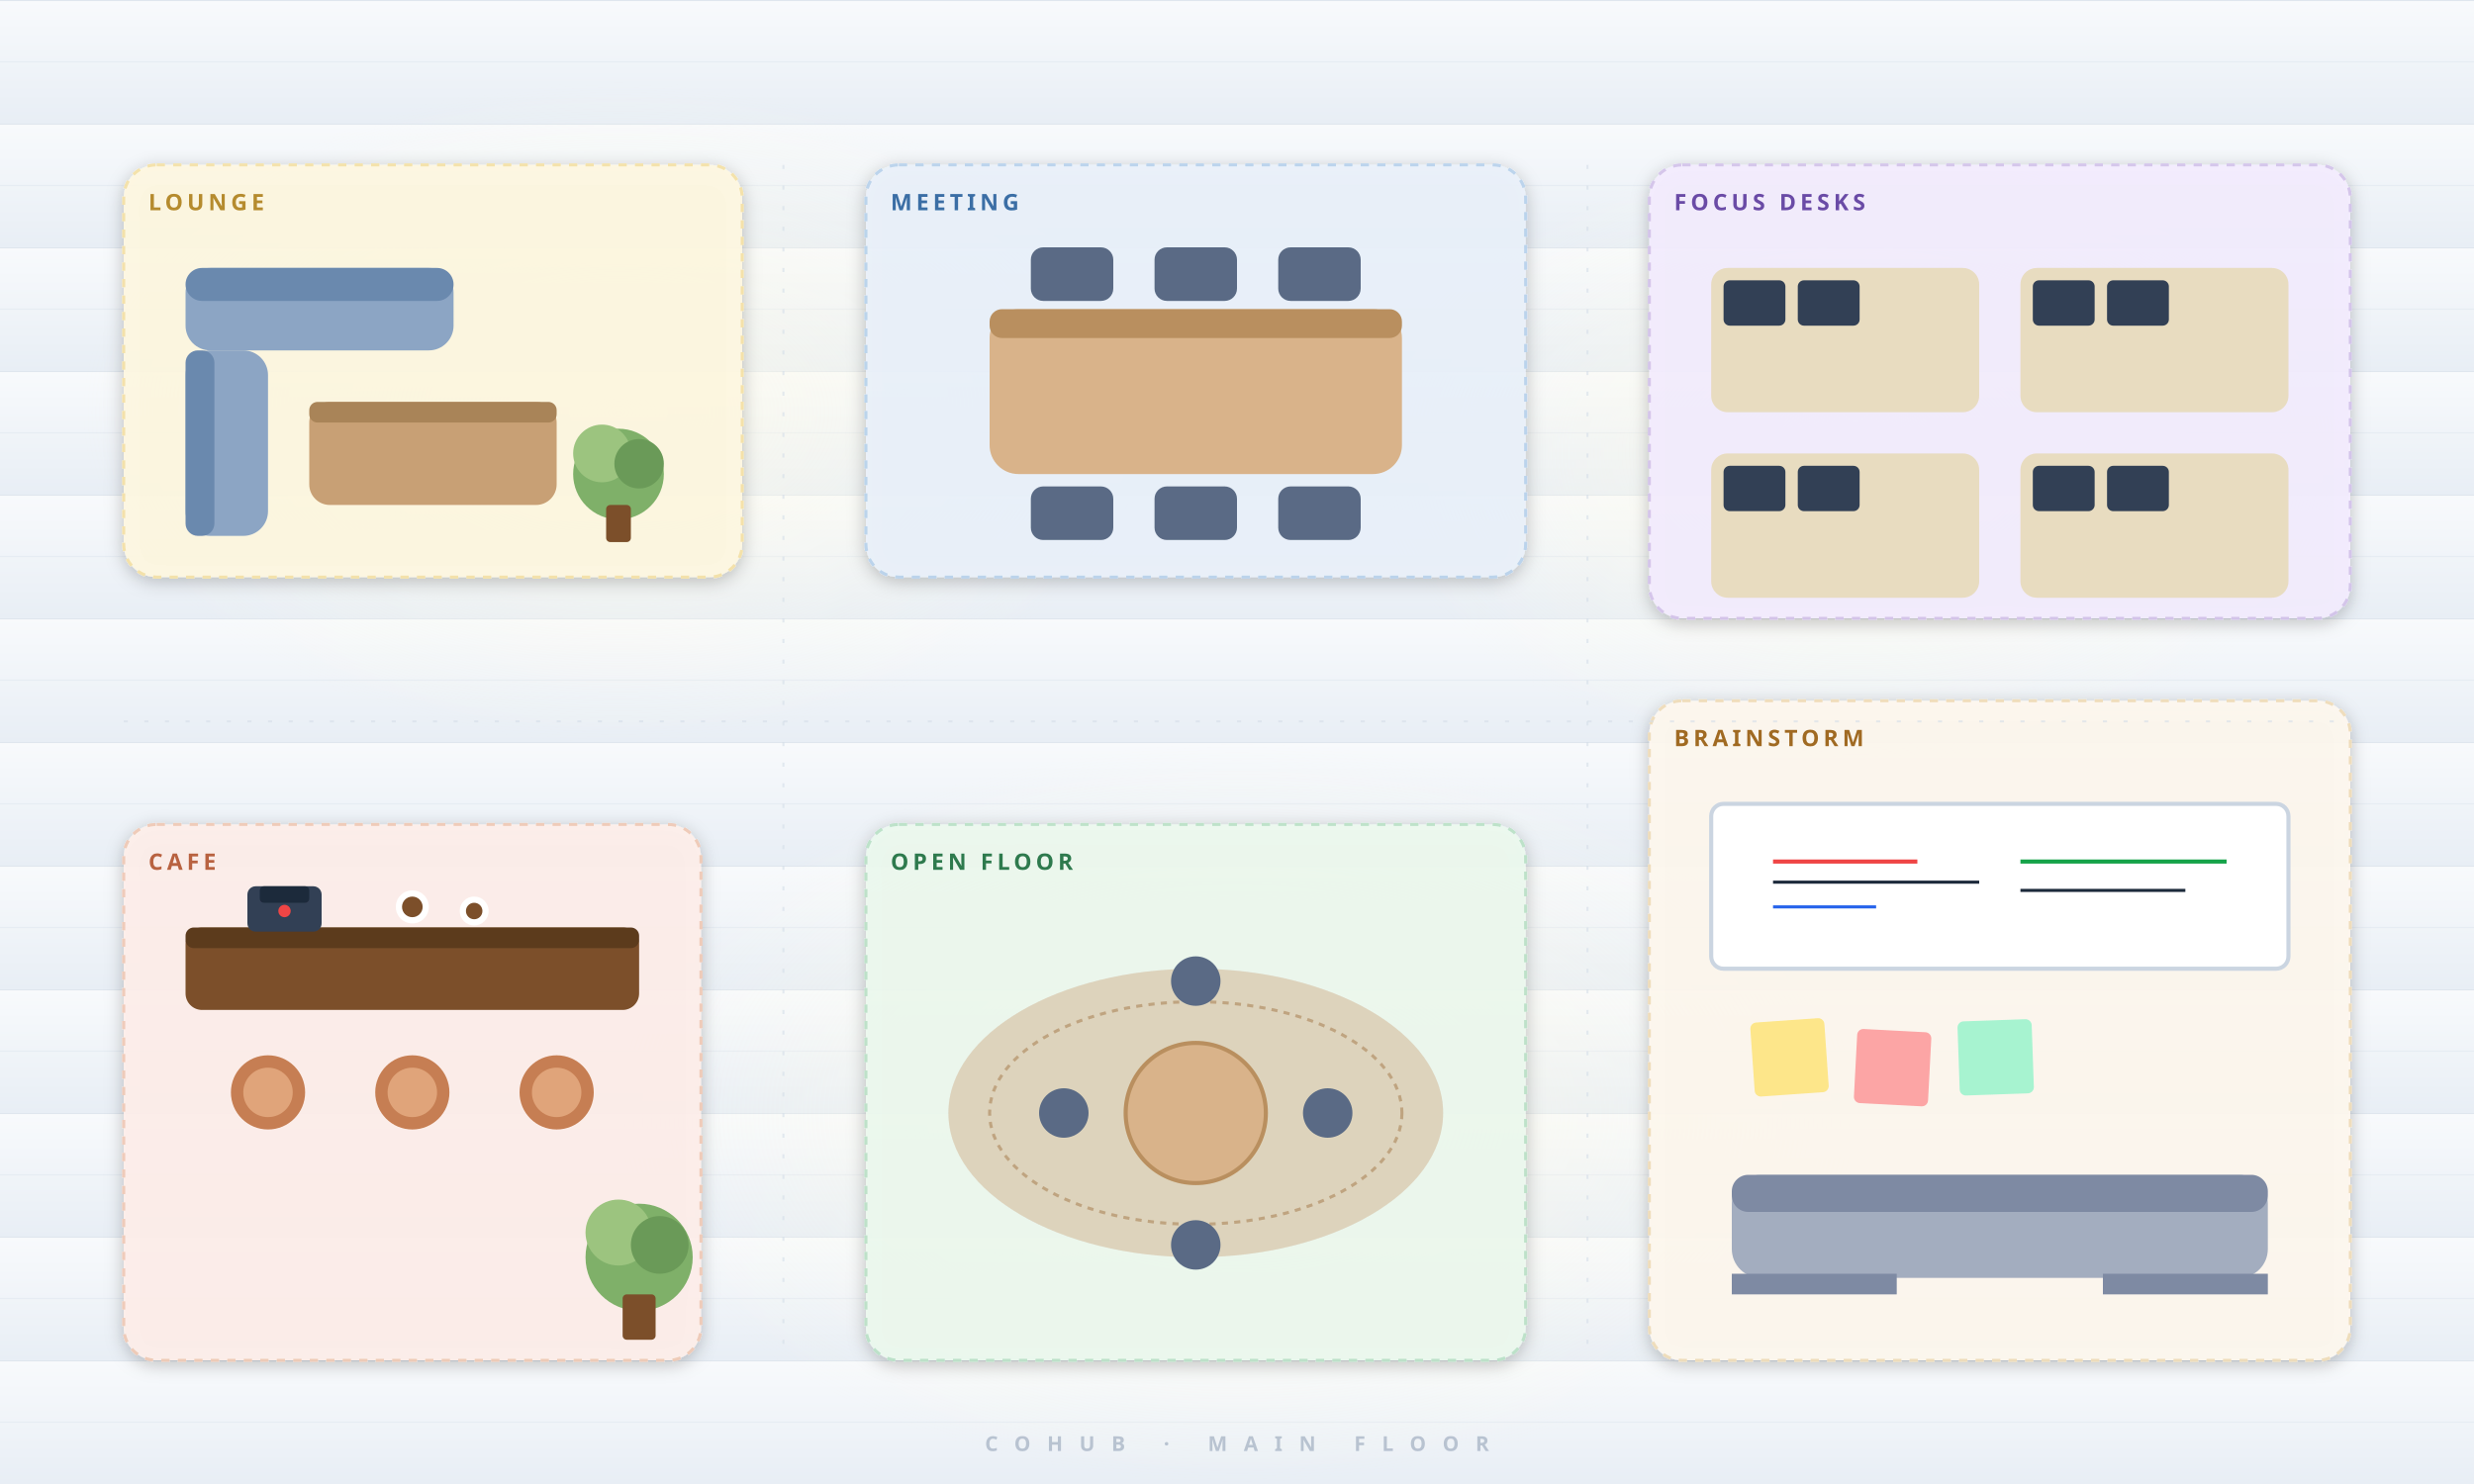
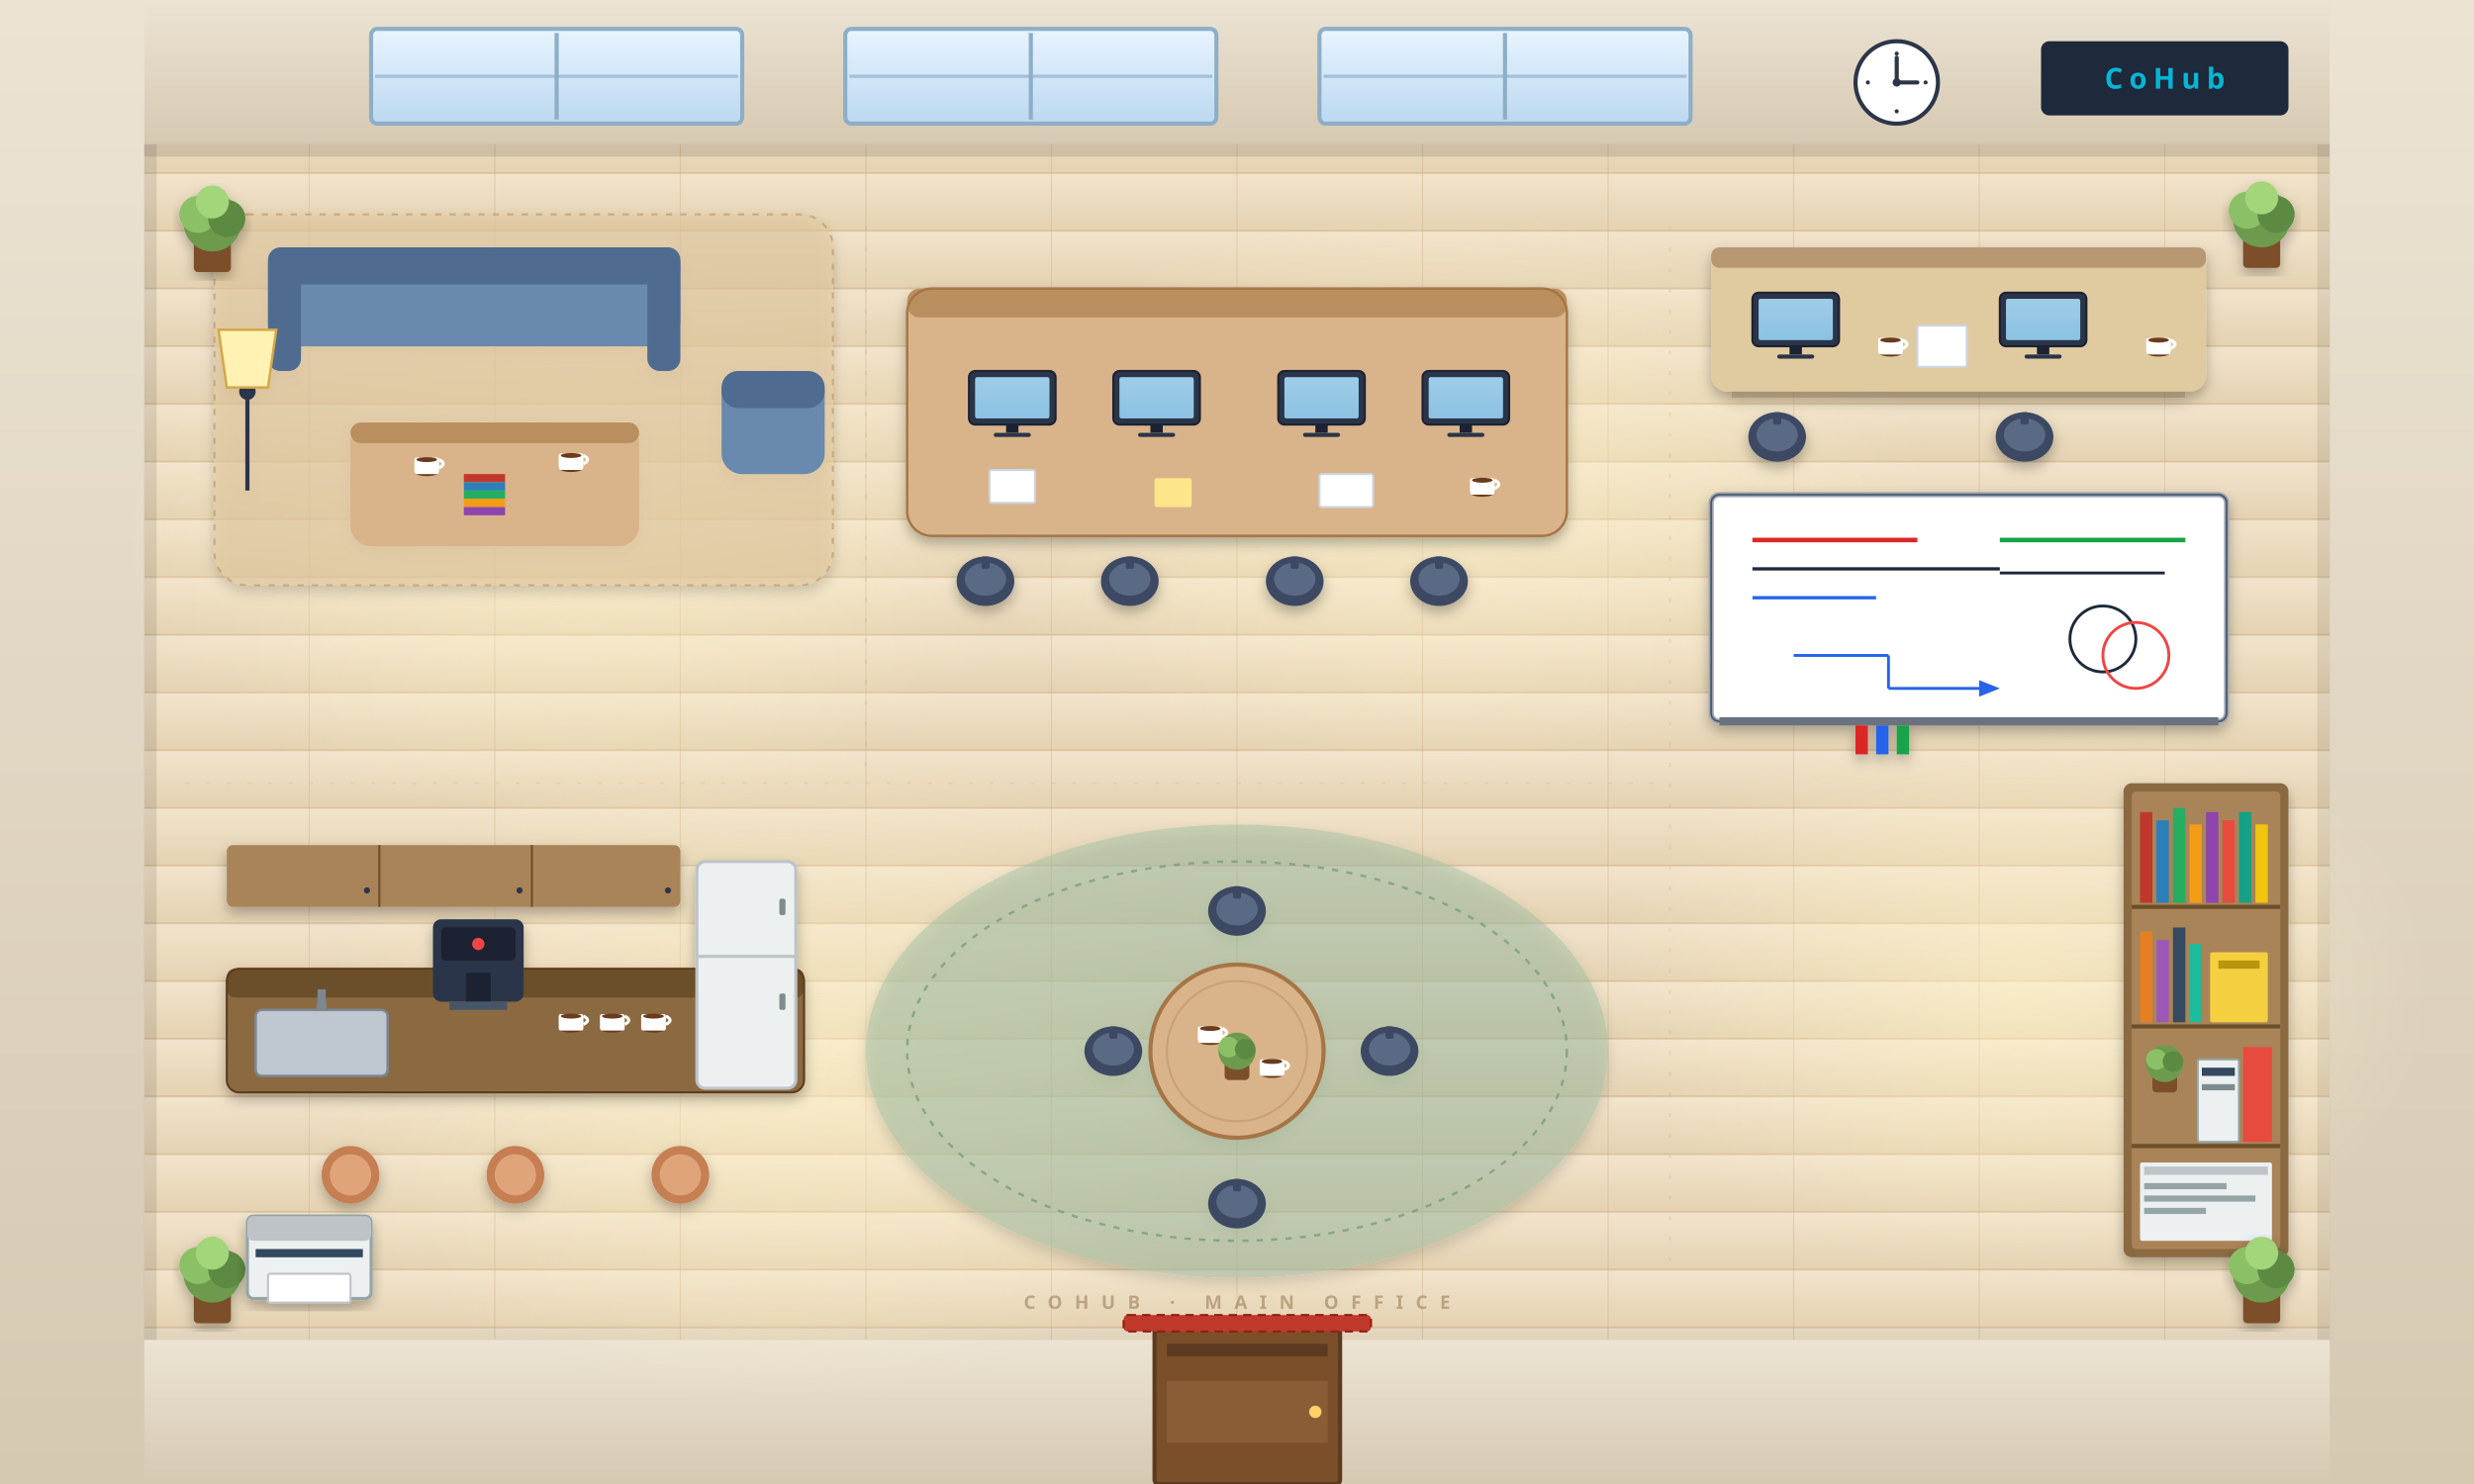
<svg xmlns="http://www.w3.org/2000/svg" viewBox="0 0 1200 720" preserveAspectRatio="xMidYMid slice">
  <defs>
-     <linearGradient id="floor" x1="0" y1="0" x2="0" y2="1">
-       <stop offset="0" stop-color="#f8fafc" />
-       <stop offset="1" stop-color="#e8eef5" />
+     <linearGradient id="floorBase" x1="0" y1="0" x2="0" y2="1">
+       <stop offset="0" stop-color="#f2e4cc" />
+       <stop offset="1" stop-color="#e4d2b1" />
    </linearGradient>
-     <pattern id="plank" width="60" height="60" patternUnits="userSpaceOnUse">
-       <rect width="60" height="60" fill="url(#floor)" />
-       <line x1="0" y1="0" x2="60" y2="0" stroke="#dfe6ee" stroke-width="1" />
-       <line x1="0" y1="30" x2="60" y2="30" stroke="#e6ecf3" stroke-width="0.6" />
+     <pattern id="floorPlank" width="180" height="28" patternUnits="userSpaceOnUse">
+       <rect width="180" height="28" fill="url(#floorBase)" />
+       <line x1="0" y1="0" x2="180" y2="0" stroke="#caa97e" stroke-width="0.8" opacity="0.5" />
+       <line x1="0" y1="28" x2="180" y2="28" stroke="#caa97e" stroke-width="0.8" opacity="0.5" />
+       <line x1="60" y1="0" x2="60" y2="28" stroke="#caa97e" stroke-width="0.6" opacity="0.35" />
+       <line x1="150" y1="0" x2="150" y2="28" stroke="#caa97e" stroke-width="0.6" opacity="0.35" />
    </pattern>
-     <radialGradient id="lightspot" cx="0.5" cy="0.5" r="0.5">
-       <stop offset="0" stop-color="#fffbe6" stop-opacity="0.55" />
-       <stop offset="1" stop-color="#fffbe6" stop-opacity="0" />
+     <linearGradient id="wallGrad" x1="0" y1="0" x2="0" y2="1">
+       <stop offset="0" stop-color="#ece3d3" />
+       <stop offset="1" stop-color="#d6c9b2" />
+     </linearGradient>
+     <linearGradient id="windowLight" x1="0" y1="0" x2="0" y2="1">
+       <stop offset="0" stop-color="#e8f4ff" />
+       <stop offset="1" stop-color="#bcd8f0" />
+     </linearGradient>
+     <radialGradient id="lampSpot" cx="0.5" cy="0.5" r="0.5">
+       <stop offset="0" stop-color="#fff4c9" stop-opacity="0.55" />
+       <stop offset="1" stop-color="#fff4c9" stop-opacity="0" />
    </radialGradient>
-     <filter id="softShadow" x="-10%" y="-10%" width="120%" height="120%">
-       <feGaussianBlur in="SourceAlpha" stdDeviation="4" />
-       <feOffset dx="0" dy="2" result="offsetblur" />
+     <filter id="sh" x="-10%" y="-10%" width="120%" height="120%">
+       <feGaussianBlur in="SourceAlpha" stdDeviation="3" />
+       <feOffset dy="3" result="b" />
      <feComponentTransfer>
-         <feFuncA type="linear" slope="0.25" />
+         <feFuncA type="linear" slope="0.28" />
      </feComponentTransfer>
      <feMerge>
        <feMergeNode />
        <feMergeNode in="SourceGraphic" />
      </feMerge>
    </filter>
+     <g id="monitor">
+       <rect x="0" y="0" width="42" height="26" rx="3" fill="#2c3648" stroke="#1a2131" stroke-width="1" />
+       <rect x="3" y="3" width="36" height="20" rx="1" fill="#6db3d9" />
+       <rect x="3" y="3" width="36" height="20" rx="1" fill="url(#windowLight)" opacity="0.4" />
+       <rect x="18" y="26" width="6" height="4" fill="#1a2131" />
+       <rect x="12" y="30" width="18" height="2" rx="1" fill="#2c3648" />
+     </g>
+     <g id="laptop">
+       <rect x="0" y="0" width="36" height="22" rx="2" fill="#3a4558" />
+       <rect x="2" y="2" width="32" height="18" rx="1" fill="#7ec0e0" />
+       <rect x="-2" y="22" width="40" height="3" rx="1" fill="#2a3345" />
+     </g>
+     <g id="chair">
+       <ellipse cx="14" cy="14" rx="14" ry="12" fill="#3e4a63" />
+       <ellipse cx="14" cy="13" rx="10" ry="8" fill="#5a6b85" />
+       <rect x="12" y="2" width="4" height="6" rx="1" fill="#3e4a63" />
+     </g>
+     <g id="plant">
+       <rect x="8" y="24" width="18" height="18" rx="2" fill="#7b4f2a" />
+       <rect x="8" y="24" width="18" height="4" fill="#5c3a1f" />
+       <circle cx="17" cy="18" r="14" fill="#6d9a4e" />
+       <circle cx="10" cy="14" r="9" fill="#8cc066" />
+       <circle cx="24" cy="16" r="9" fill="#5d8a42" />
+       <circle cx="17" cy="8" r="8" fill="#a3d57a" />
+     </g>
+     <g id="plantSmall">
+       <rect x="4" y="14" width="12" height="10" rx="2" fill="#7b4f2a" />
+       <circle cx="10" cy="10" r="9" fill="#6d9a4e" />
+       <circle cx="6" cy="8" r="5" fill="#8cc066" />
+       <circle cx="14" cy="9" r="5" fill="#5d8a42" />
+     </g>
+     <g id="cup">
+       <ellipse cx="7" cy="9" rx="6" ry="2" fill="#6b3a1a" />
+       <rect x="1" y="2" width="12" height="8" rx="1" fill="#ffffff" />
+       <path d="M 13 3 Q 17 5 13 7" stroke="#ffffff" stroke-width="1.5" fill="none" />
+       <ellipse cx="7" cy="3" rx="5" ry="1.2" fill="#6b3a1a" />
+     </g>
+     <g id="book">
+       <rect x="0" y="0" width="20" height="4" fill="#c0392b" />
+       <rect x="0" y="4" width="20" height="4" fill="#2980b9" />
+       <rect x="0" y="8" width="20" height="4" fill="#27ae60" />
+       <rect x="0" y="12" width="20" height="4" fill="#f39c12" />
+       <rect x="0" y="16" width="20" height="4" fill="#8e44ad" />
+     </g>
  </defs>
-   <rect width="1200" height="720" fill="url(#plank)" />
-   <ellipse cx="300" cy="200" rx="260" ry="160" fill="url(#lightspot)" />
-   <ellipse cx="900" cy="220" rx="240" ry="150" fill="url(#lightspot)" />
-   <ellipse cx="600" cy="540" rx="300" ry="180" fill="url(#lightspot)" />
-   <g transform="translate(60,80)" filter="url(#softShadow)">
-     <rect x="0" y="0" width="300" height="200" rx="16" fill="#fff8e1" stroke="#f5e1a4" stroke-width="1.5" stroke-dasharray="4,4" opacity="0.9" />
-     <text x="12" y="22" font-family="sans-serif" font-size="11" fill="#b58b2e" font-weight="700" letter-spacing="2">LOUNGE</text>
-     <rect x="30" y="50" width="130" height="40" rx="12" fill="#8ca5c4" />
-     <rect x="30" y="50" width="130" height="16" rx="8" fill="#6b89ae" />
-     <rect x="30" y="90" width="40" height="90" rx="12" fill="#8ca5c4" />
-     <rect x="30" y="90" width="14" height="90" rx="6" fill="#6b89ae" />
-     <rect x="90" y="115" width="120" height="50" rx="10" fill="#c8a074" />
-     <rect x="90" y="115" width="120" height="10" rx="4" fill="#a98458" />
-     <circle cx="240" cy="150" r="22" fill="#7fb069" />
-     <circle cx="232" cy="140" r="14" fill="#9cc47f" />
-     <circle cx="250" cy="145" r="12" fill="#6a9a58" />
-     <rect x="234" y="165" width="12" height="18" rx="2" fill="#7b4f2a" />
-   </g>
-   <g transform="translate(420,80)" filter="url(#softShadow)">
-     <rect x="0" y="0" width="320" height="200" rx="16" fill="#eaf2fb" stroke="#b8d1ec" stroke-width="1.5" stroke-dasharray="4,4" opacity="0.9" />
-     <text x="12" y="22" font-family="sans-serif" font-size="11" fill="#3a6ea5" font-weight="700" letter-spacing="2">MEETING</text>
-     <rect x="60" y="70" width="200" height="80" rx="14" fill="#d9b38a" />
-     <rect x="60" y="70" width="200" height="14" rx="6" fill="#b98f5e" />
-     <rect x="80" y="40" width="40" height="26" rx="6" fill="#5a6b85" />
-     <rect x="140" y="40" width="40" height="26" rx="6" fill="#5a6b85" />
-     <rect x="200" y="40" width="40" height="26" rx="6" fill="#5a6b85" />
-     <rect x="80" y="156" width="40" height="26" rx="6" fill="#5a6b85" />
-     <rect x="140" y="156" width="40" height="26" rx="6" fill="#5a6b85" />
-     <rect x="200" y="156" width="40" height="26" rx="6" fill="#5a6b85" />
-   </g>
-   <g transform="translate(800,80)" filter="url(#softShadow)">
-     <rect x="0" y="0" width="340" height="220" rx="16" fill="#f4ecff" stroke="#d3c2ea" stroke-width="1.5" stroke-dasharray="4,4" opacity="0.9" />
-     <text x="12" y="22" font-family="sans-serif" font-size="11" fill="#6b4ca6" font-weight="700" letter-spacing="2">FOCUS DESKS</text>
-     <g>
-       <rect x="30" y="50" width="130" height="70" rx="8" fill="#e8dcc0" />
-       <rect x="36" y="56" width="30" height="22" rx="3" fill="#334155" />
-       <rect x="72" y="56" width="30" height="22" rx="3" fill="#334155" />
-     </g>
-     <g>
-       <rect x="180" y="50" width="130" height="70" rx="8" fill="#e8dcc0" />
-       <rect x="186" y="56" width="30" height="22" rx="3" fill="#334155" />
-       <rect x="222" y="56" width="30" height="22" rx="3" fill="#334155" />
-     </g>
-     <g>
-       <rect x="30" y="140" width="130" height="70" rx="8" fill="#e8dcc0" />
-       <rect x="36" y="146" width="30" height="22" rx="3" fill="#334155" />
-       <rect x="72" y="146" width="30" height="22" rx="3" fill="#334155" />
-     </g>
-     <g>
-       <rect x="180" y="140" width="130" height="70" rx="8" fill="#e8dcc0" />
-       <rect x="186" y="146" width="30" height="22" rx="3" fill="#334155" />
-       <rect x="222" y="146" width="30" height="22" rx="3" fill="#334155" />
-     </g>
-   </g>
-   <g transform="translate(60,400)" filter="url(#softShadow)">
-     <rect x="0" y="0" width="280" height="260" rx="16" fill="#fff0ea" stroke="#f1c8b4" stroke-width="1.5" stroke-dasharray="4,4" opacity="0.9" />
-     <text x="12" y="22" font-family="sans-serif" font-size="11" fill="#b86241" font-weight="700" letter-spacing="2">CAFE</text>
-     <rect x="30" y="50" width="220" height="40" rx="8" fill="#7b4f2a" />
-     <rect x="30" y="50" width="220" height="10" rx="4" fill="#5b3a1f" />
-     <rect x="60" y="30" width="36" height="22" rx="4" fill="#334155" />
-     <rect x="66" y="30" width="24" height="8" rx="2" fill="#1e293b" />
-     <circle cx="78" cy="42" r="3" fill="#ef4444" />
-     <circle cx="140" cy="40" r="8" fill="#fff" />
-     <circle cx="140" cy="40" r="5" fill="#7b4f2a" />
-     <circle cx="170" cy="42" r="7" fill="#fff" />
-     <circle cx="170" cy="42" r="4" fill="#7b4f2a" />
-     <circle cx="70" cy="130" r="18" fill="#c67e52" />
-     <circle cx="70" cy="130" r="12" fill="#e0a47a" />
-     <circle cx="140" cy="130" r="18" fill="#c67e52" />
-     <circle cx="140" cy="130" r="12" fill="#e0a47a" />
-     <circle cx="210" cy="130" r="18" fill="#c67e52" />
-     <circle cx="210" cy="130" r="12" fill="#e0a47a" />
-     <circle cx="250" cy="210" r="26" fill="#7fb069" />
-     <circle cx="240" cy="198" r="16" fill="#9cc47f" />
-     <circle cx="260" cy="204" r="14" fill="#6a9a58" />
-     <rect x="242" y="228" width="16" height="22" rx="2" fill="#7b4f2a" />
-   </g>
-   <g transform="translate(420,400)" filter="url(#softShadow)">
-     <rect x="0" y="0" width="320" height="260" rx="16" fill="#ecf9f0" stroke="#b9e1c6" stroke-width="1.5" stroke-dasharray="4,4" opacity="0.9" />
-     <text x="12" y="22" font-family="sans-serif" font-size="11" fill="#2f7a4e" font-weight="700" letter-spacing="2">OPEN FLOOR</text>
-     <ellipse cx="160" cy="140" rx="120" ry="70" fill="#d8c4a8" opacity="0.7" />
-     <ellipse cx="160" cy="140" rx="100" ry="54" fill="none" stroke="#b89872" stroke-width="1.5" stroke-dasharray="3,3" opacity="0.8" />
-     <circle cx="160" cy="140" r="34" fill="#d9b38a" />
-     <circle cx="160" cy="140" r="34" fill="none" stroke="#b98f5e" stroke-width="2" />
-     <circle cx="96" cy="140" r="12" fill="#5a6b85" />
-     <circle cx="224" cy="140" r="12" fill="#5a6b85" />
-     <circle cx="160" cy="76" r="12" fill="#5a6b85" />
-     <circle cx="160" cy="204" r="12" fill="#5a6b85" />
-   </g>
-   <g transform="translate(800,340)" filter="url(#softShadow)">
-     <rect x="0" y="0" width="340" height="320" rx="16" fill="#fff8f0" stroke="#f1dcb8" stroke-width="1.5" stroke-dasharray="4,4" opacity="0.9" />
-     <text x="12" y="22" font-family="sans-serif" font-size="11" fill="#a06b22" font-weight="700" letter-spacing="2">BRAINSTORM</text>
-     <rect x="30" y="50" width="280" height="80" rx="6" fill="#fff" stroke="#cbd5e1" stroke-width="2" />
-     <line x1="60" y1="78" x2="130" y2="78" stroke="#ef4444" stroke-width="2" />
-     <line x1="60" y1="88" x2="160" y2="88" stroke="#1e293b" stroke-width="1.5" />
-     <line x1="60" y1="100" x2="110" y2="100" stroke="#2563eb" stroke-width="1.5" />
-     <line x1="180" y1="78" x2="280" y2="78" stroke="#16a34a" stroke-width="2" />
-     <line x1="180" y1="92" x2="260" y2="92" stroke="#1e293b" stroke-width="1.5" />
-     <rect x="50" y="155" width="36" height="36" rx="3" fill="#fde68a" transform="rotate(-4 68 173)" />
-     <rect x="100" y="160" width="36" height="36" rx="3" fill="#fca5a5" transform="rotate(3 118 178)" />
-     <rect x="150" y="155" width="36" height="36" rx="3" fill="#a7f3d0" transform="rotate(-2 168 173)" />
-     <rect x="40" y="230" width="260" height="50" rx="14" fill="#a3adbf" />
-     <rect x="40" y="230" width="260" height="18" rx="8" fill="#7e8aa3" />
-     <rect x="40" y="278" width="80" height="10" fill="#7e8aa3" />
-     <rect x="220" y="278" width="80" height="10" fill="#7e8aa3" />
-   </g>
-   <path d="M 380 80 L 380 660 M 770 80 L 770 660" stroke="#d4dde8" stroke-width="1" stroke-dasharray="2,8" opacity="0.6" />
-   <path d="M 60 350 L 1140 350" stroke="#d4dde8" stroke-width="1" stroke-dasharray="2,8" opacity="0.6" />
-   <text x="600" y="704" font-family="sans-serif" font-size="10" fill="#94a3b8" font-weight="600" letter-spacing="8" text-anchor="middle" opacity="0.6">COHUB · MAIN FLOOR</text>
+   <rect width="1200" height="720" fill="#c9bca3" />
+   <rect x="70" y="70" width="1060" height="580" fill="url(#floorPlank)" />
+   <rect x="0" y="0" width="1200" height="70" fill="url(#wallGrad)" />
+   <rect x="0" y="650" width="1200" height="70" fill="url(#wallGrad)" />
+   <rect x="0" y="0" width="70" height="720" fill="url(#wallGrad)" />
+   <rect x="1130" y="0" width="70" height="720" fill="url(#wallGrad)" />
+   <rect x="70" y="70" width="1060" height="6" fill="rgba(0,0,0,0.12)" />
+   <rect x="70" y="70" width="6" height="580" fill="rgba(0,0,0,0.1)" />
+   <rect x="1124" y="70" width="6" height="580" fill="rgba(0,0,0,0.08)" />
+   <rect x="70" y="644" width="1060" height="6" fill="rgba(0,0,0,0.06)" />
+   <g>
+     <rect x="180" y="14" width="180" height="46" rx="3" fill="url(#windowLight)" stroke="#8daec7" stroke-width="2" />
+     <line x1="270" y1="16" x2="270" y2="58" stroke="#8daec7" stroke-width="2" />
+     <line x1="182" y1="37" x2="358" y2="37" stroke="#8daec7" stroke-width="1.5" opacity="0.7" />
+     <rect x="410" y="14" width="180" height="46" rx="3" fill="url(#windowLight)" stroke="#8daec7" stroke-width="2" />
+     <line x1="500" y1="16" x2="500" y2="58" stroke="#8daec7" stroke-width="2" />
+     <line x1="412" y1="37" x2="588" y2="37" stroke="#8daec7" stroke-width="1.5" opacity="0.7" />
+     <rect x="640" y="14" width="180" height="46" rx="3" fill="url(#windowLight)" stroke="#8daec7" stroke-width="2" />
+     <line x1="730" y1="16" x2="730" y2="58" stroke="#8daec7" stroke-width="2" />
+     <line x1="642" y1="37" x2="818" y2="37" stroke="#8daec7" stroke-width="1.5" opacity="0.7" />
+   </g>
+   <g transform="translate(900, 20)">
+     <circle cx="20" cy="20" r="20" fill="#ffffff" stroke="#2c3648" stroke-width="2" />
+     <circle cx="20" cy="20" r="2" fill="#2c3648" />
+     <line x1="20" y1="20" x2="20" y2="8" stroke="#2c3648" stroke-width="2" stroke-linecap="round" />
+     <line x1="20" y1="20" x2="30" y2="20" stroke="#2c3648" stroke-width="2" stroke-linecap="round" />
+     <circle cx="20" cy="6" r="1" fill="#2c3648" />
+     <circle cx="34" cy="20" r="1" fill="#2c3648" />
+     <circle cx="20" cy="34" r="1" fill="#2c3648" />
+     <circle cx="6" cy="20" r="1" fill="#2c3648" />
+   </g>
+   <g transform="translate(990, 20)">
+     <rect width="120" height="36" rx="4" fill="#1e293b" />
+     <text x="60" y="23" font-family="sans-serif" font-size="14" fill="#06b6d4" font-weight="800" text-anchor="middle" letter-spacing="3">CoHub</text>
+   </g>
+   <g>
+     <rect x="560" y="644" width="90" height="76" rx="2" fill="#7b4f2a" stroke="#5c3a1f" stroke-width="2" />
+     <rect x="566" y="652" width="78" height="6" fill="#5c3a1f" />
+     <rect x="566" y="670" width="78" height="30" fill="#8a5d36" />
+     <circle cx="638" cy="685" r="3" fill="#ffd166" />
+     <rect x="545" y="638" width="120" height="8" rx="2" fill="#c0392b" />
+     <rect x="545" y="638" width="120" height="8" rx="2" fill="none" stroke="#8e1f12" stroke-width="1" stroke-dasharray="4,3" />
+   </g>
+   <ellipse cx="280" cy="260" rx="220" ry="140" fill="url(#lampSpot)" />
+   <ellipse cx="700" cy="240" rx="240" ry="140" fill="url(#lampSpot)" />
+   <ellipse cx="980" cy="480" rx="200" ry="140" fill="url(#lampSpot)" />
+   <ellipse cx="380" cy="520" rx="240" ry="160" fill="url(#lampSpot)" />
+   <g transform="translate(110,110)" filter="url(#sh)">
+     <rect x="-6" y="-6" width="300" height="180" rx="16" fill="#e4c9a0" opacity="0.6" />
+     <rect x="-6" y="-6" width="300" height="180" rx="16" fill="none" stroke="#b98f5e" stroke-width="1" stroke-dasharray="3,4" opacity="0.6" />
+     <rect x="20" y="10" width="200" height="48" rx="12" fill="#6b89ae" />
+     <rect x="20" y="10" width="200" height="18" rx="8" fill="#4f6c90" />
+     <rect x="20" y="10" width="16" height="60" rx="6" fill="#4f6c90" />
+     <rect x="204" y="10" width="16" height="60" rx="6" fill="#4f6c90" />
+     <rect x="240" y="70" width="50" height="50" rx="10" fill="#6b89ae" />
+     <rect x="240" y="70" width="50" height="18" rx="8" fill="#4f6c90" />
+     <rect x="60" y="95" width="140" height="60" rx="10" fill="#d9b38a" />
+     <rect x="60" y="95" width="140" height="10" rx="5" fill="#b98f5e" />
+     <use href="#cup" x="90" y="110" />
+     <use href="#cup" x="160" y="108" />
+     <g transform="translate(115,120)">
+       <use href="#book" />
+     </g>
+     <circle cx="10" cy="80" r="4" fill="#2c3648" />
+     <rect x="9" y="80" width="2" height="48" fill="#2c3648" />
+     <path d="M -4 50 L 24 50 L 20 78 L 0 78 Z" fill="#fff2b3" stroke="#d4a84a" stroke-width="1.2" />
+   </g>
+   <g transform="translate(440,140)" filter="url(#sh)">
+     <rect x="0" y="0" width="320" height="120" rx="12" fill="#d9b38a" />
+     <rect x="0" y="0" width="320" height="14" rx="6" fill="#b98f5e" />
+     <rect x="0" y="0" width="320" height="120" rx="12" fill="none" stroke="#a67545" stroke-width="1.2" />
+     <g transform="translate(30,40)">
+       <use href="#monitor" />
+     </g>
+     <g transform="translate(100,40)">
+       <use href="#monitor" />
+     </g>
+     <g transform="translate(180,40)">
+       <use href="#monitor" />
+     </g>
+     <g transform="translate(250,40)">
+       <use href="#monitor" />
+     </g>
+     <rect x="40" y="88" width="22" height="16" rx="1" fill="#ffffff" stroke="#cbd5e1" />
+     <rect x="120" y="92" width="18" height="14" rx="1" fill="#fde68a" />
+     <rect x="200" y="90" width="26" height="16" rx="1" fill="#ffffff" stroke="#cbd5e1" />
+     <use href="#cup" x="272" y="90" />
+     <g transform="translate(24,128)">
+       <use href="#chair" />
+     </g>
+     <g transform="translate(94,128)">
+       <use href="#chair" />
+     </g>
+     <g transform="translate(174,128)">
+       <use href="#chair" />
+     </g>
+     <g transform="translate(244,128)">
+       <use href="#chair" />
+     </g>
+   </g>
+   <g transform="translate(830,120)" filter="url(#sh)">
+     <rect x="0" y="0" width="240" height="70" rx="8" fill="#e0cba0" />
+     <rect x="0" y="0" width="240" height="10" rx="4" fill="#b89872" />
+     <g transform="translate(20,22)">
+       <use href="#monitor" />
+     </g>
+     <g transform="translate(140,22)">
+       <use href="#monitor" />
+     </g>
+     <use href="#cup" x="80" y="42" />
+     <rect x="100" y="38" width="24" height="20" rx="1" fill="#ffffff" stroke="#cbd5e1" />
+     <use href="#cup" x="210" y="42" />
+     <g transform="translate(18,78)">
+       <use href="#chair" />
+     </g>
+     <g transform="translate(138,78)">
+       <use href="#chair" />
+     </g>
+     <rect x="10" y="70" width="220" height="3" fill="#8b7355" opacity="0.5" />
+   </g>
+   <g transform="translate(830,240)" filter="url(#sh)">
+     <rect x="0" y="0" width="250" height="110" rx="4" fill="#ffffff" stroke="#9ca3af" stroke-width="2.5" />
+     <rect x="0" y="0" width="250" height="110" rx="4" fill="none" stroke="#475569" stroke-width="0.8" />
+     <rect x="4" y="108" width="242" height="4" fill="#6b7280" />
+     <line x1="20" y1="22" x2="100" y2="22" stroke="#dc2626" stroke-width="2.2" />
+     <line x1="20" y1="36" x2="140" y2="36" stroke="#1e293b" stroke-width="1.6" />
+     <line x1="20" y1="50" x2="80" y2="50" stroke="#2563eb" stroke-width="1.6" />
+     <line x1="140" y1="22" x2="230" y2="22" stroke="#16a34a" stroke-width="2.2" />
+     <line x1="140" y1="38" x2="220" y2="38" stroke="#1e293b" stroke-width="1.4" />
+     <circle cx="190" cy="70" r="16" fill="none" stroke="#1e293b" stroke-width="1.4" />
+     <circle cx="206" cy="78" r="16" fill="none" stroke="#ef4444" stroke-width="1.4" />
+     <line x1="40" y1="78" x2="86" y2="78" stroke="#2563eb" stroke-width="1.4" />
+     <line x1="86" y1="78" x2="86" y2="94" stroke="#2563eb" stroke-width="1.4" />
+     <line x1="86" y1="94" x2="130" y2="94" stroke="#2563eb" stroke-width="1.4" />
+     <polygon points="130,90 140,94 130,98" fill="#2563eb" />
+     <rect x="70" y="112" width="6" height="14" fill="#dc2626" />
+     <rect x="80" y="112" width="6" height="14" fill="#2563eb" />
+     <rect x="90" y="112" width="6" height="14" fill="#16a34a" />
+   </g>
+   <g transform="translate(1030,380)" filter="url(#sh)">
+     <rect x="0" y="0" width="80" height="230" rx="4" fill="#8b6b43" />
+     <rect x="4" y="4" width="72" height="222" rx="2" fill="#a98458" />
+     <line x1="4" y1="60" x2="76" y2="60" stroke="#6b4f2b" stroke-width="2" />
+     <line x1="4" y1="118" x2="76" y2="118" stroke="#6b4f2b" stroke-width="2" />
+     <line x1="4" y1="176" x2="76" y2="176" stroke="#6b4f2b" stroke-width="2" />
+     <rect x="8" y="14" width="6" height="44" fill="#c0392b" />
+     <rect x="16" y="18" width="6" height="40" fill="#2980b9" />
+     <rect x="24" y="12" width="6" height="46" fill="#27ae60" />
+     <rect x="32" y="20" width="6" height="38" fill="#f39c12" />
+     <rect x="40" y="14" width="6" height="44" fill="#8e44ad" />
+     <rect x="48" y="18" width="6" height="40" fill="#e74c3c" />
+     <rect x="56" y="14" width="6" height="44" fill="#16a085" />
+     <rect x="64" y="20" width="6" height="38" fill="#f1c40f" />
+     <rect x="8" y="72" width="6" height="44" fill="#e67e22" />
+     <rect x="16" y="76" width="6" height="40" fill="#9b59b6" />
+     <rect x="24" y="70" width="6" height="46" fill="#34495e" />
+     <rect x="32" y="78" width="6" height="38" fill="#1abc9c" />
+     <rect x="42" y="82" width="28" height="34" rx="1" fill="#f4d03f" />
+     <rect x="46" y="86" width="20" height="4" fill="#b7950b" />
+     <use href="#plantSmall" x="10" y="126" />
+     <rect x="36" y="134" width="20" height="40" rx="1" fill="#ecf0f1" stroke="#95a5a6" />
+     <rect x="38" y="138" width="16" height="4" fill="#34495e" />
+     <rect x="38" y="146" width="16" height="3" fill="#7f8c8d" />
+     <rect x="58" y="128" width="14" height="46" fill="#e74c3c" />
+     <rect x="8" y="184" width="64" height="38" rx="1" fill="#ecf0f1" />
+     <rect x="10" y="186" width="60" height="4" fill="#bdc3c7" />
+     <rect x="10" y="194" width="40" height="3" fill="#95a5a6" />
+     <rect x="10" y="200" width="54" height="3" fill="#95a5a6" />
+     <rect x="10" y="206" width="30" height="3" fill="#95a5a6" />
+   </g>
+   <g transform="translate(440,400)" filter="url(#sh)">
+     <ellipse cx="160" cy="110" rx="180" ry="110" fill="#a4c2a5" opacity="0.5" />
+     <ellipse cx="160" cy="110" rx="160" ry="92" fill="none" stroke="#6e9b75" stroke-width="1.2" stroke-dasharray="3,4" opacity="0.7" />
+     <circle cx="160" cy="110" r="42" fill="#d9b38a" />
+     <circle cx="160" cy="110" r="42" fill="none" stroke="#a67545" stroke-width="2" />
+     <circle cx="160" cy="110" r="34" fill="none" stroke="#b98f5e" stroke-width="1" opacity="0.5" />
+     <use href="#cup" x="140" y="96" />
+     <use href="#cup" x="170" y="112" />
+     <use href="#plantSmall" x="150" y="100" />
+     <g transform="translate(86,96)">
+       <use href="#chair" />
+     </g>
+     <g transform="translate(220,96)">
+       <use href="#chair" />
+     </g>
+     <g transform="translate(146,28)">
+       <use href="#chair" />
+     </g>
+     <g transform="translate(146,170)">
+       <use href="#chair" />
+     </g>
+   </g>
+   <g transform="translate(110,410)" filter="url(#sh)">
+     <rect x="0" y="60" width="280" height="60" rx="6" fill="#8b6b43" />
+     <rect x="0" y="60" width="280" height="14" rx="4" fill="#6b4f2b" />
+     <rect x="0" y="60" width="280" height="60" rx="6" fill="none" stroke="#5c3a1f" stroke-width="1" />
+     <rect x="14" y="80" width="64" height="32" rx="3" fill="#bfc8d1" stroke="#7c8792" stroke-width="1.2" />
+     <circle cx="46" cy="78" r="2.5" fill="#7c8792" />
+     <rect x="44" y="70" width="4" height="10" fill="#7c8792" />
+     <rect x="100" y="36" width="44" height="40" rx="4" fill="#2c3648" />
+     <rect x="104" y="40" width="36" height="16" rx="2" fill="#1a2131" />
+     <circle cx="122" cy="48" r="3" fill="#ef4444" />
+     <rect x="116" y="62" width="12" height="14" fill="#1a2131" />
+     <rect x="108" y="76" width="28" height="4" fill="#475569" />
+     <g transform="translate(160,80)">
+       <use href="#cup" />
+     </g>
+     <g transform="translate(180,80)">
+       <use href="#cup" />
+     </g>
+     <g transform="translate(200,80)">
+       <use href="#cup" />
+     </g>
+     <rect x="228" y="8" width="48" height="110" rx="4" fill="#ecf0f1" stroke="#bdc3c7" stroke-width="1.5" />
+     <line x1="228" y1="54" x2="276" y2="54" stroke="#bdc3c7" stroke-width="1.5" />
+     <rect x="268" y="26" width="3" height="8" rx="1" fill="#7f8c8d" />
+     <rect x="268" y="72" width="3" height="8" rx="1" fill="#7f8c8d" />
+     <rect x="0" y="0" width="220" height="30" rx="3" fill="#a98458" />
+     <line x1="74" y1="0" x2="74" y2="30" stroke="#6b4f2b" stroke-width="1" />
+     <line x1="148" y1="0" x2="148" y2="30" stroke="#6b4f2b" stroke-width="1" />
+     <circle cx="68" cy="22" r="1.5" fill="#2c3648" />
+     <circle cx="142" cy="22" r="1.5" fill="#2c3648" />
+     <circle cx="214" cy="22" r="1.5" fill="#2c3648" />
+     <circle cx="60" cy="160" r="14" fill="#c67e52" />
+     <circle cx="60" cy="160" r="10" fill="#e0a47a" />
+     <circle cx="140" cy="160" r="14" fill="#c67e52" />
+     <circle cx="140" cy="160" r="10" fill="#e0a47a" />
+     <circle cx="220" cy="160" r="14" fill="#c67e52" />
+     <circle cx="220" cy="160" r="10" fill="#e0a47a" />
+   </g>
+   <g transform="translate(86,90)" filter="url(#sh)">
+     <use href="#plant" />
+   </g>
+   <g transform="translate(1080,88)" filter="url(#sh)">
+     <use href="#plant" />
+   </g>
+   <g transform="translate(86,600)" filter="url(#sh)">
+     <use href="#plant" />
+   </g>
+   <g transform="translate(1080,600)" filter="url(#sh)">
+     <use href="#plant" />
+   </g>
+   <g transform="translate(120,580)" filter="url(#sh)">
+     <rect x="0" y="10" width="60" height="40" rx="3" fill="#ecf0f1" stroke="#95a5a6" stroke-width="1.5" />
+     <rect x="0" y="10" width="60" height="12" rx="3" fill="#bdc3c7" />
+     <rect x="4" y="26" width="52" height="4" fill="#34495e" />
+     <rect x="10" y="38" width="40" height="14" rx="1" fill="#ffffff" stroke="#bdc3c7" />
+   </g>
+   <path d="M 420 110 L 420 380" stroke="#caa97e" stroke-width="1" stroke-dasharray="2,8" opacity="0.25" />
+   <path d="M 810 110 L 810 620" stroke="#caa97e" stroke-width="1" stroke-dasharray="2,8" opacity="0.25" />
+   <path d="M 90 380 L 810 380" stroke="#caa97e" stroke-width="1" stroke-dasharray="2,8" opacity="0.2" />
+   <text x="600" y="635" font-family="sans-serif" font-size="9" fill="#8b6b43" font-weight="600" letter-spacing="6" text-anchor="middle" opacity="0.5">COHUB · MAIN OFFICE</text>
</svg>
